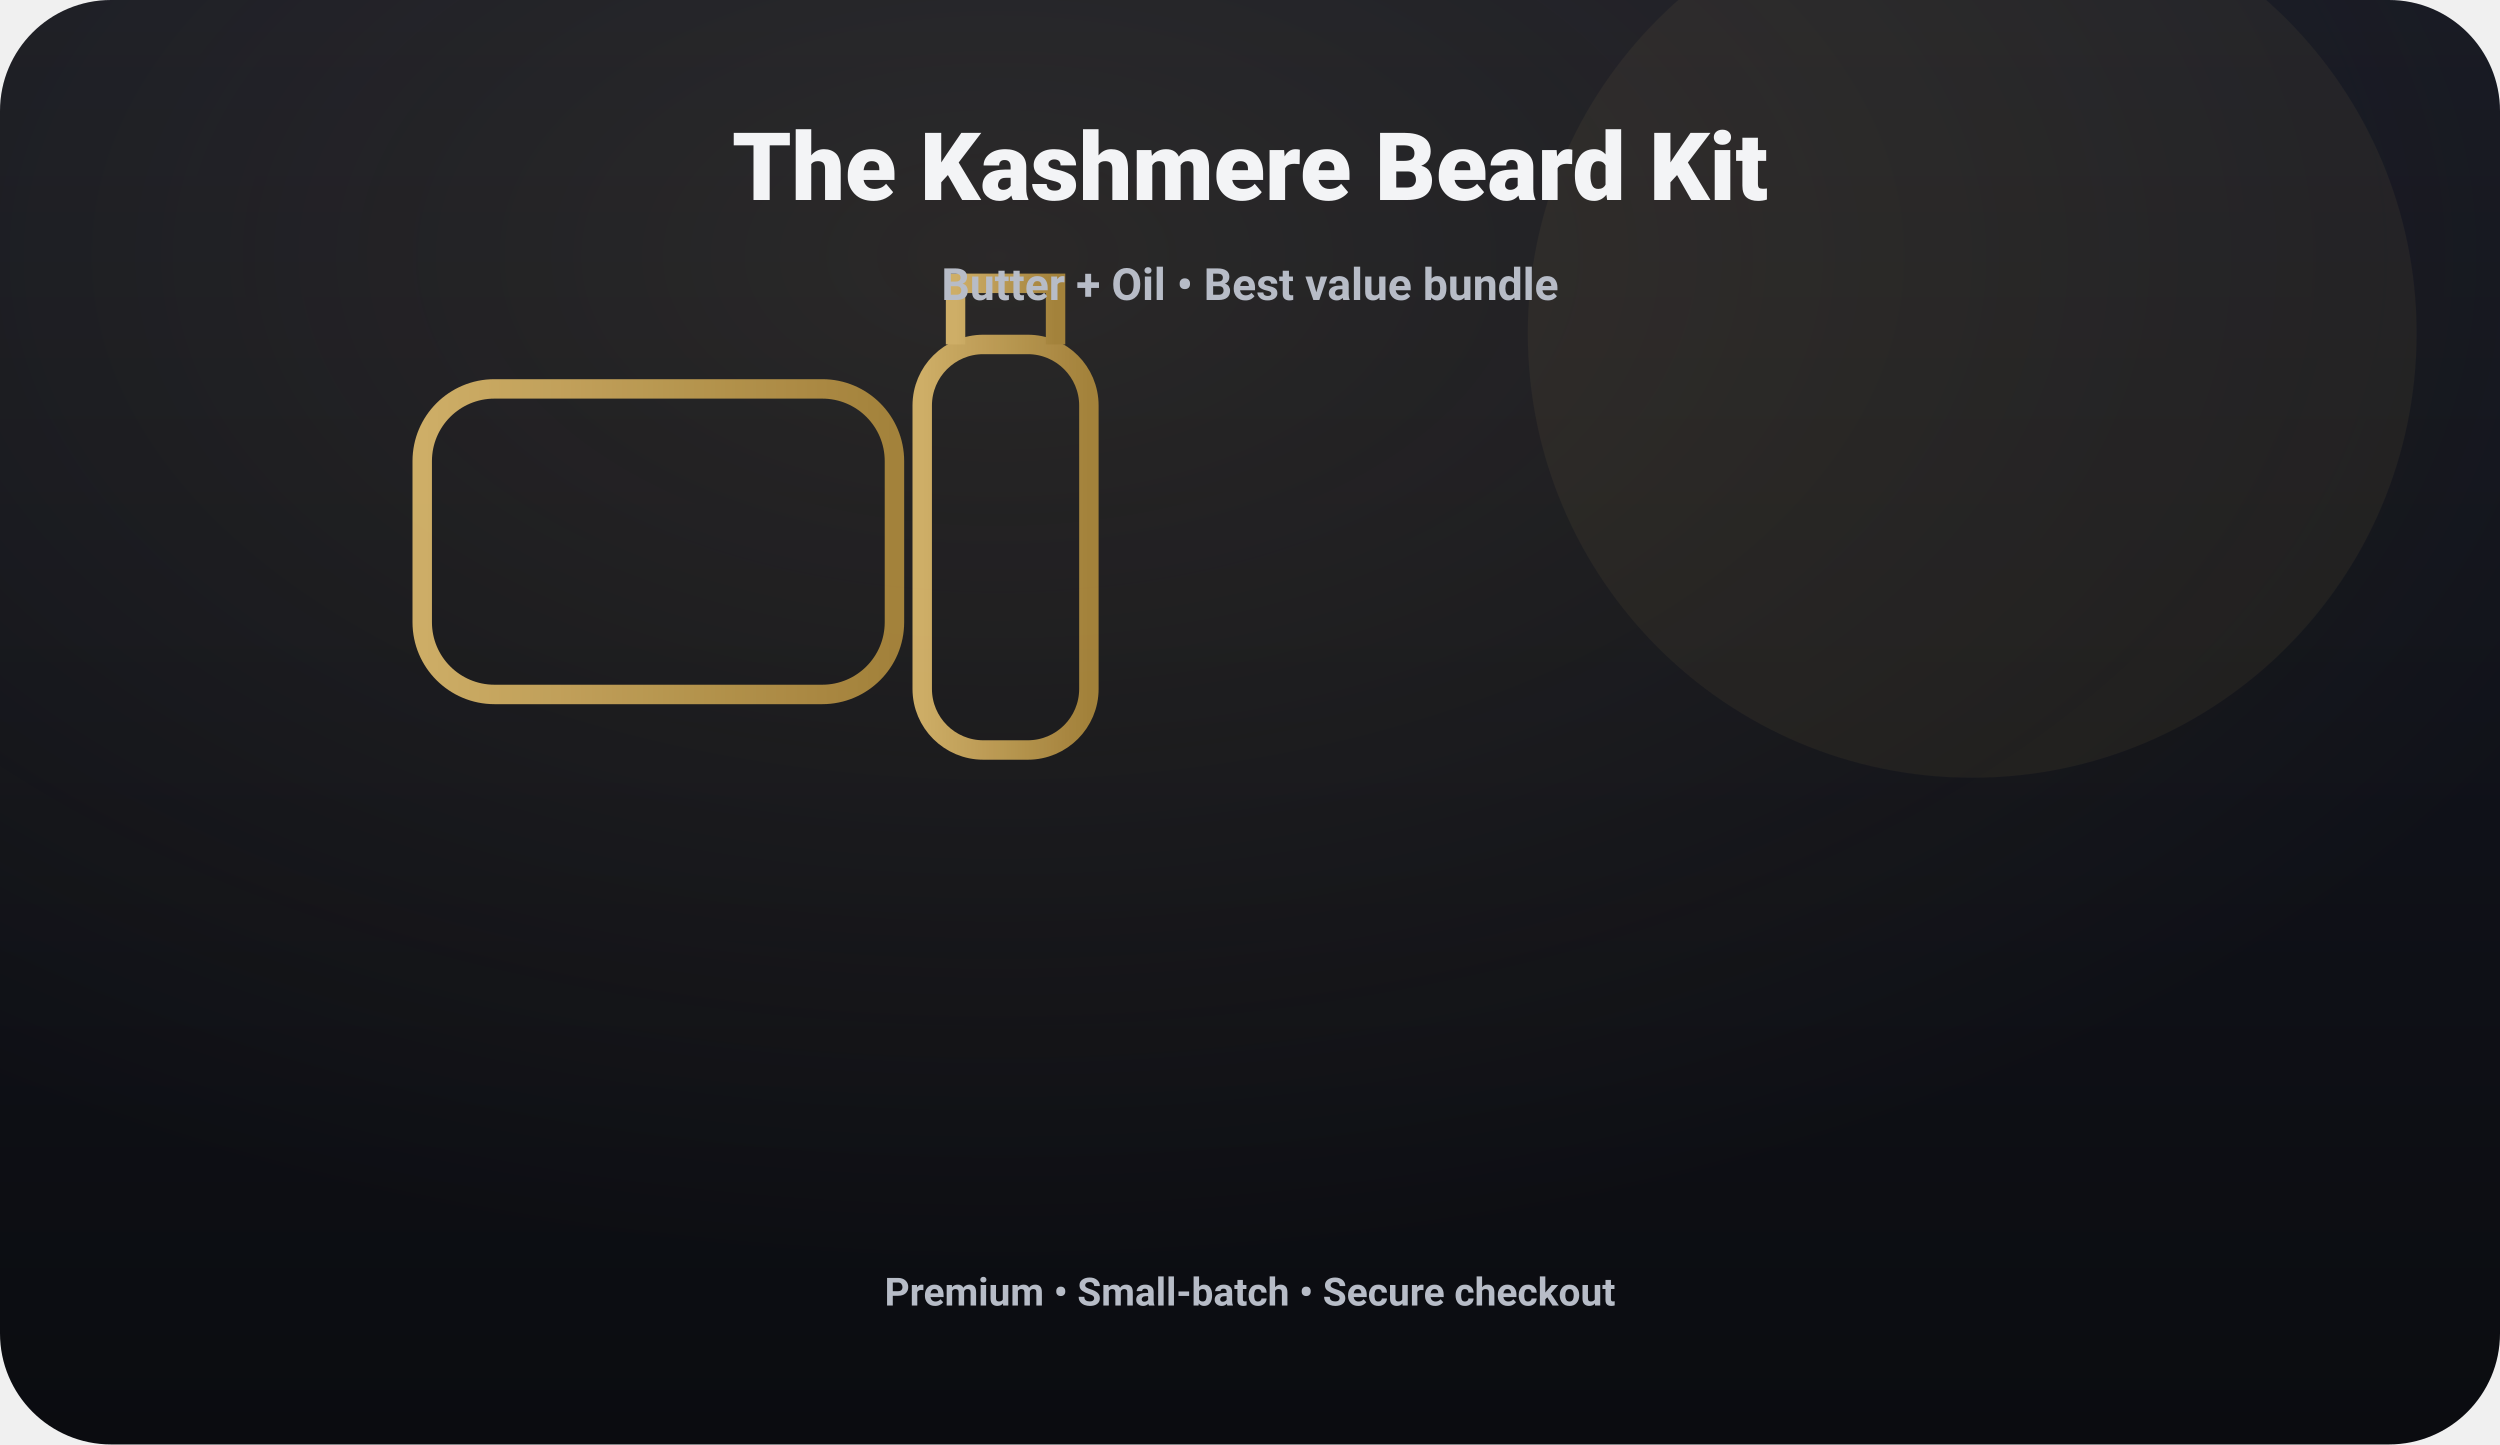
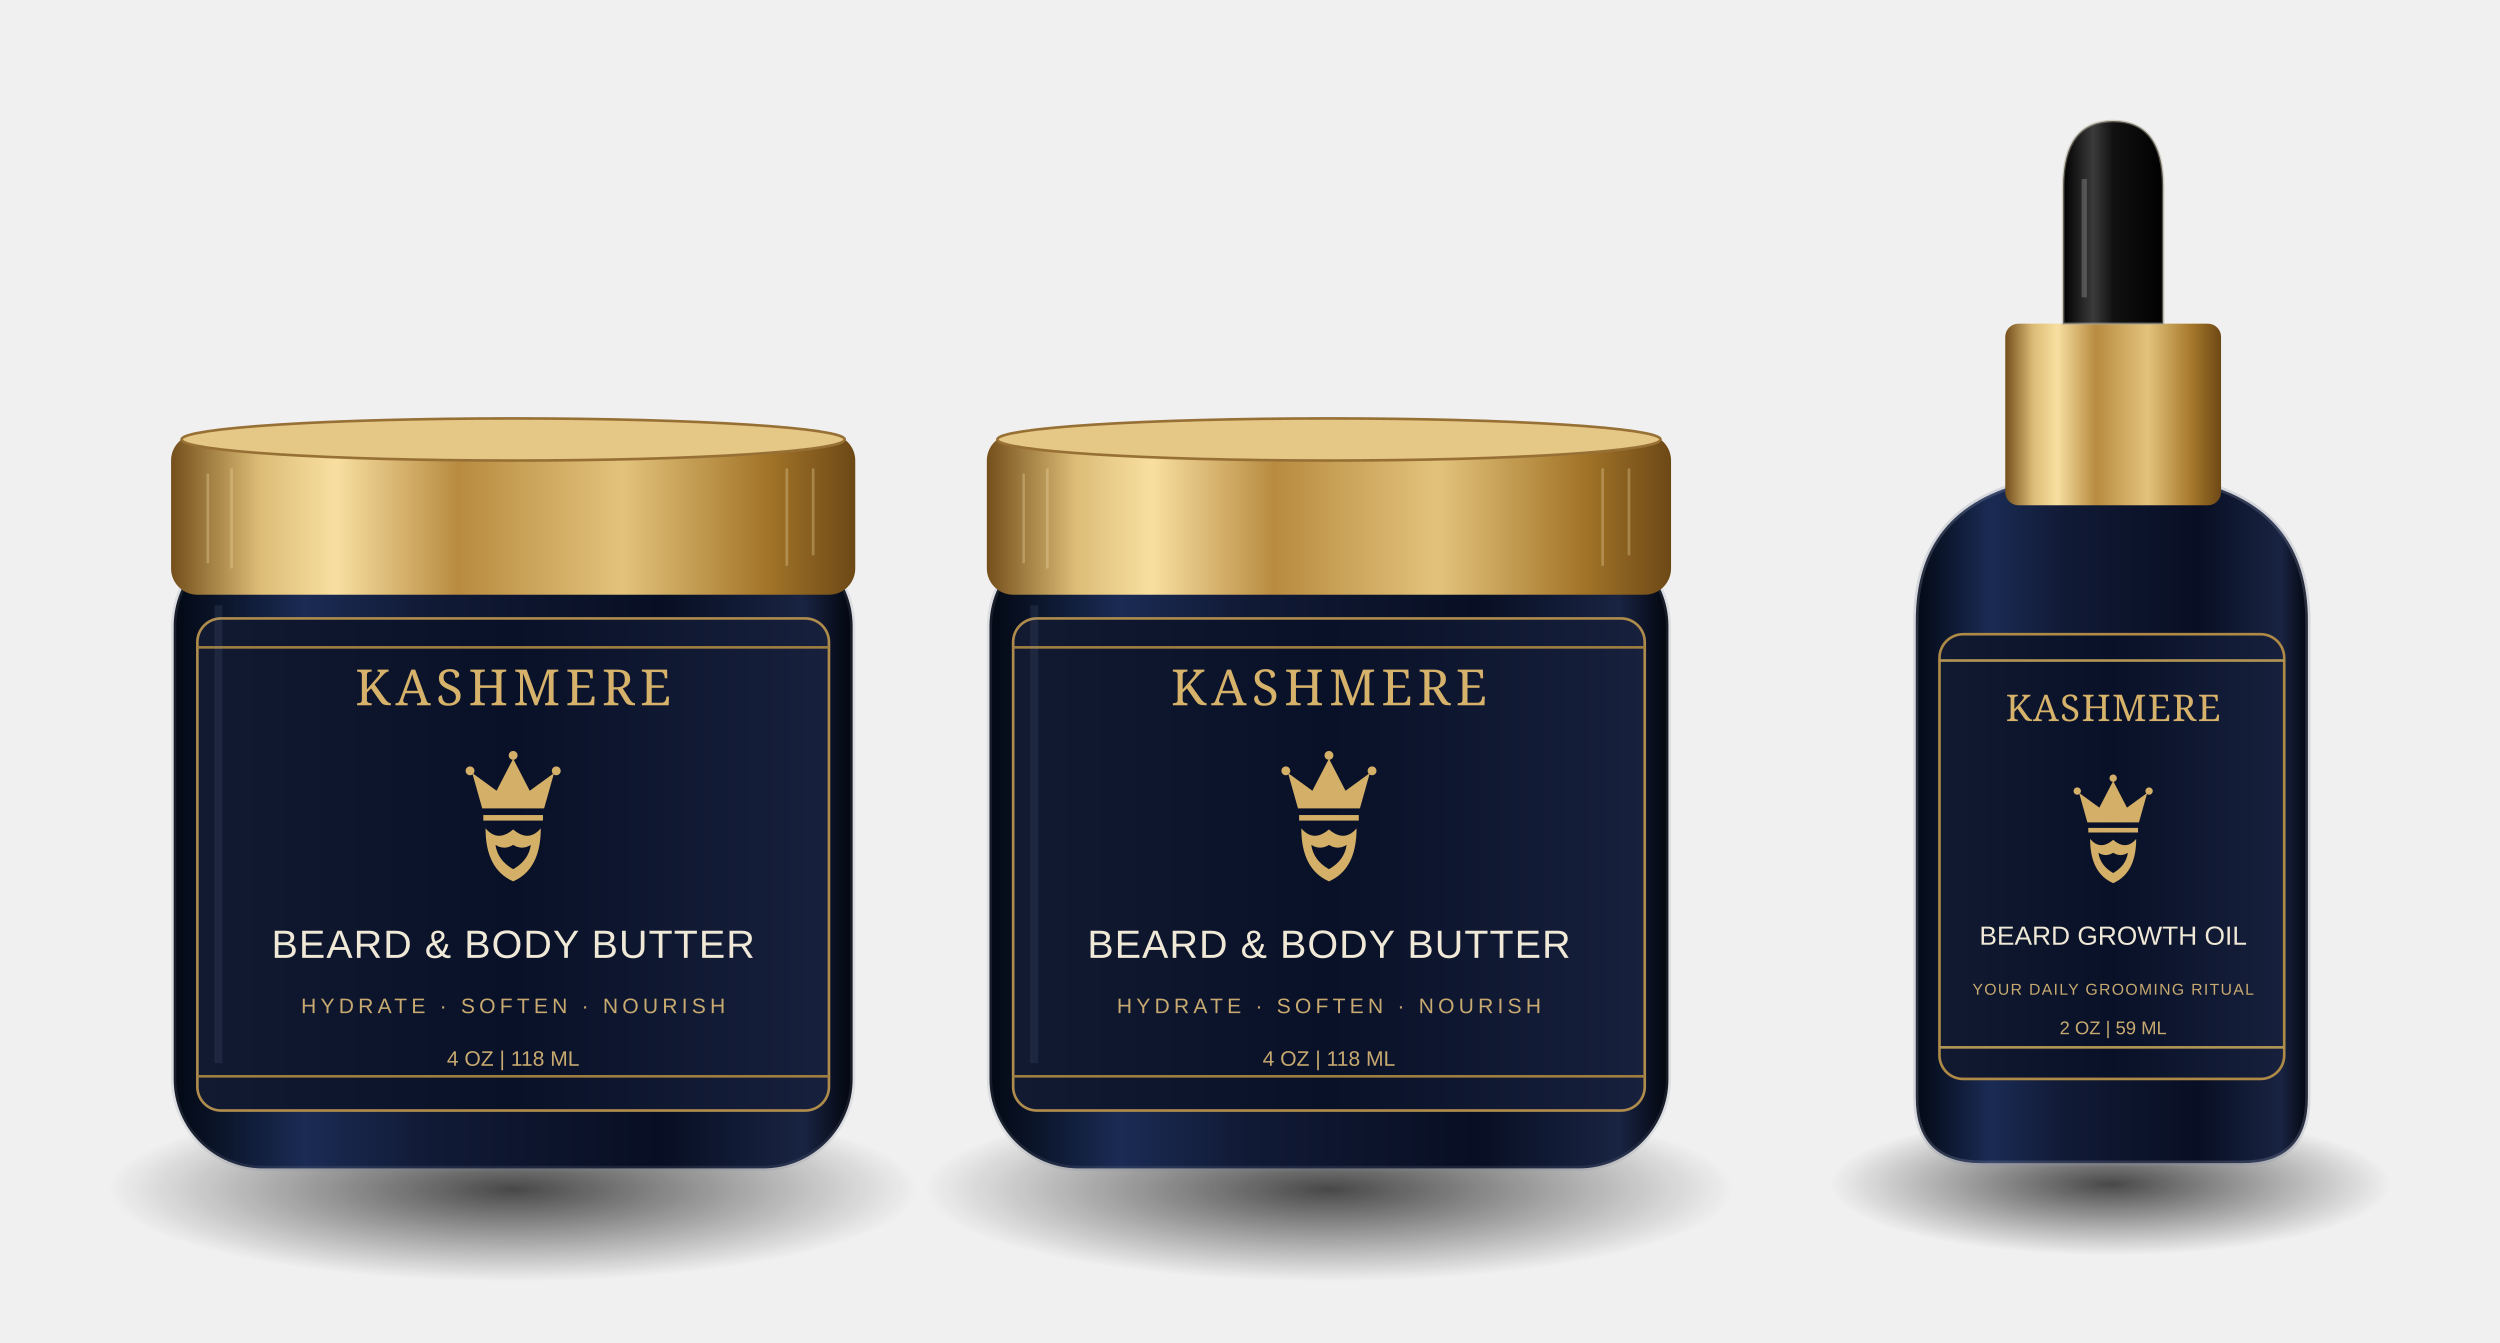
- <svg xmlns="http://www.w3.org/2000/svg" width="900" height="520" viewBox="0 0 900 520">
+ <svg xmlns="http://www.w3.org/2000/svg" viewBox="30 90 950 510" role="img">
  <defs>
-     <linearGradient id="bg" x1="0" x2="0" y1="0" y2="1">
-       <stop offset="0" stop-color="#151823" />
-       <stop offset="1" stop-color="#0b0c10" />
+     <linearGradient id="glass">
+       <stop stop-color="#030914" />
+       <stop offset=".19" stop-color="#1a2b54" />
+       <stop offset=".38" stop-color="#111a35" />
+       <stop offset=".72" stop-color="#080f24" />
+       <stop offset=".93" stop-color="#192442" />
+       <stop offset="1" stop-color="#030610" />
    </linearGradient>
-     <linearGradient id="g" x1="0" x2="1">
-       <stop offset="0" stop-color="#d6b46a" />
-       <stop offset="1" stop-color="#a9863c" />
+     <linearGradient id="gold">
+       <stop stop-color="#75501c" />
+       <stop offset=".13" stop-color="#ddbd77" />
+       <stop offset=".24" stop-color="#f8dfa1" />
+       <stop offset=".42" stop-color="#b88b40" />
+       <stop offset=".66" stop-color="#e3c37c" />
+       <stop offset=".87" stop-color="#a37529" />
+       <stop offset="1" stop-color="#6d4916" />
    </linearGradient>
-     <radialGradient id="glow" cx="40%" cy="18%" r="70%">
-       <stop offset="0" stop-color="#d6b46a" stop-opacity="0.12" />
-       <stop offset="1" stop-color="#d6b46a" stop-opacity="0" />
+     <linearGradient id="label">
+       <stop stop-color="#111a31" />
+       <stop offset=".5" stop-color="#091128" />
+       <stop offset="1" stop-color="#17203c" />
+     </linearGradient>
+     <linearGradient id="dropper">
+       <stop stop-color="#000" />
+       <stop offset=".3" stop-color="#3b3b3b" />
+       <stop offset=".5" stop-color="#111" />
+       <stop offset="1" stop-color="#000" />
+     </linearGradient>
+     <radialGradient id="shadow">
+       <stop stop-opacity=".7" />
+       <stop offset="1" stop-opacity="0" />
    </radialGradient>
+     <g id="mark" fill="#d4af68">
+       <path d="M-37-22l9 32h56l9-32-22 16L0-35-15-6z" />
+       <path d="M-27 16h54v5h-54z" />
+       <path d="M-25 28q0 37 25 48 25-11 25-48-11 13-25 1-14 12-25-1zm9 15q8 5 16 0 8 5 16 0-2 14-16 22-14-8-16-22z" />
+       <circle cy="-38" r="4" />
+       <circle cx="-39" cy="-24" r="4" />
+       <circle cx="39" cy="-24" r="4" />
+     </g>
+     <g id="jar">
+       <ellipse cx="135" cy="312" rx="154" ry="35" fill="url(#shadow)" />
+       <rect x="6" y="64" width="258" height="240" rx="34" fill="url(#glass)" stroke="#7d87972b" stroke-width="2" />
+       <rect x="15" y="95" width="240" height="187" rx="9" fill="url(#label)" stroke="#af8c4c" stroke-width="1" />
+       <path d="M15 106h240M15 269h240" stroke="#9d7d40" stroke-width="1" />
+       <rect x="5" y="25" width="260" height="61" rx="10" fill="url(#gold)" />
+       <ellipse cx="135" cy="27" rx="126" ry="8" fill="#e5c786" stroke="#977035" />
+       <path d="M19 40v34M28 38v38M239 38v37M249 38v33" stroke="#f9e5b2" opacity=".3" />
+       <text x="135" y="128" fill="#d6b26a" text-anchor="middle" font-family="Georgia,serif" font-size="19" letter-spacing="2">KASHMERE</text>
+       <use href="#mark" transform="translate(135 163) scale(.42)" />
+       <text x="135" y="224" fill="#f0e9d7" text-anchor="middle" font-family="Arial,sans-serif" font-size="15" letter-spacing=".4">BEARD &amp; BODY BUTTER</text>
+       <text x="135" y="245" fill="#c8aa70" text-anchor="middle" font-family="Arial,sans-serif" font-size="8" letter-spacing="1.6">HYDRATE · SOFTEN · NOURISH</text>
+       <text x="135" y="265" fill="#c8aa70" text-anchor="middle" font-family="Arial,sans-serif" font-size="8">4 OZ | 118 ML</text>
+       <path d="M23 90v174" stroke="#8594b7" stroke-width="3" opacity=".12" />
+     </g>
+     <g id="oil">
+       <ellipse cx="82" cy="410" rx="106" ry="27" fill="url(#shadow)" />
+       <path d="M51 112v31q-43 10-43 53v181q0 25 25 25h99q25 0 25-25V196q0-43-43-53v-31z" fill="url(#glass)" stroke="#8b95aa44" stroke-width="2" />
+       <rect x="42" y="83" width="82" height="69" rx="5" fill="url(#gold)" />
+       <path d="M64 83V31q0-25 19-25t19 25v52z" fill="url(#dropper)" stroke="#aca69577" />
+       <path d="M72 28v45" stroke="#fff" opacity=".2" stroke-width="2" />
+       <rect x="17" y="201" width="131" height="169" rx="9" fill="url(#label)" stroke="#ae8a46" />
+       <path d="M17 211h131M17 358h131" stroke="#b29555" />
+       <text x="83" y="234" text-anchor="middle" fill="#d6b26a" font-family="Georgia,serif" font-size="14" letter-spacing=".5">KASHMERE</text>
+       <use href="#mark" transform="translate(83 269) scale(.35)" />
+       <text x="83" y="319" fill="#f0e9d7" text-anchor="middle" font-family="Arial,sans-serif" font-size="10">BEARD GROWTH OIL</text>
+       <text x="83" y="338" fill="#c8aa70" text-anchor="middle" font-family="Arial,sans-serif" font-size="6" letter-spacing=".5">YOUR DAILY GROOMING RITUAL</text>
+       <text x="83" y="353" fill="#c8aa70" text-anchor="middle" font-family="Arial,sans-serif" font-size="7">2 OZ | 59 ML</text>
+     </g>
  </defs>
-   <rect width="900" height="520" rx="40" fill="url(#bg)" />
-   <rect width="900" height="520" rx="40" fill="url(#glow)" />
-   <circle cx="710" cy="120" r="160" fill="#d6b46a" opacity="0.06" />
-   <g fill="none" stroke="url(#g)" stroke-width="7" opacity="0.95">
-     <rect x="152" y="140" width="170" height="110" rx="26" />
-     <rect x="332" y="124" width="60" height="146" rx="22" />
-     <path d="M344 124V102h36v22" />
-     <path d="M168 160h138" />
-   </g>
-   <text x="450" y="72" text-anchor="middle" font-family="ui-sans-serif,system-ui,Segoe UI,Roboto,Arial" font-size="34" font-weight="900" fill="#f3f4f6">The Kashmere Beard Kit</text>
-   <text x="450" y="108" text-anchor="middle" font-family="ui-sans-serif,system-ui,Segoe UI,Roboto,Arial" font-size="16" font-weight="700" fill="#b7bcc7">Butter + Oil • Best value bundle</text>
-   <text x="450" y="470" text-anchor="middle" font-family="ui-sans-serif,system-ui,Segoe UI,Roboto,Arial" font-size="14" font-weight="700" fill="#b7bcc7">Premium • Small-batch • Secure checkout</text>
+   <use href="#jar" x="90" y="230" />
+   <use href="#jar" x="400" y="230" />
+   <use href="#oil" x="750" y="130" />
</svg>
